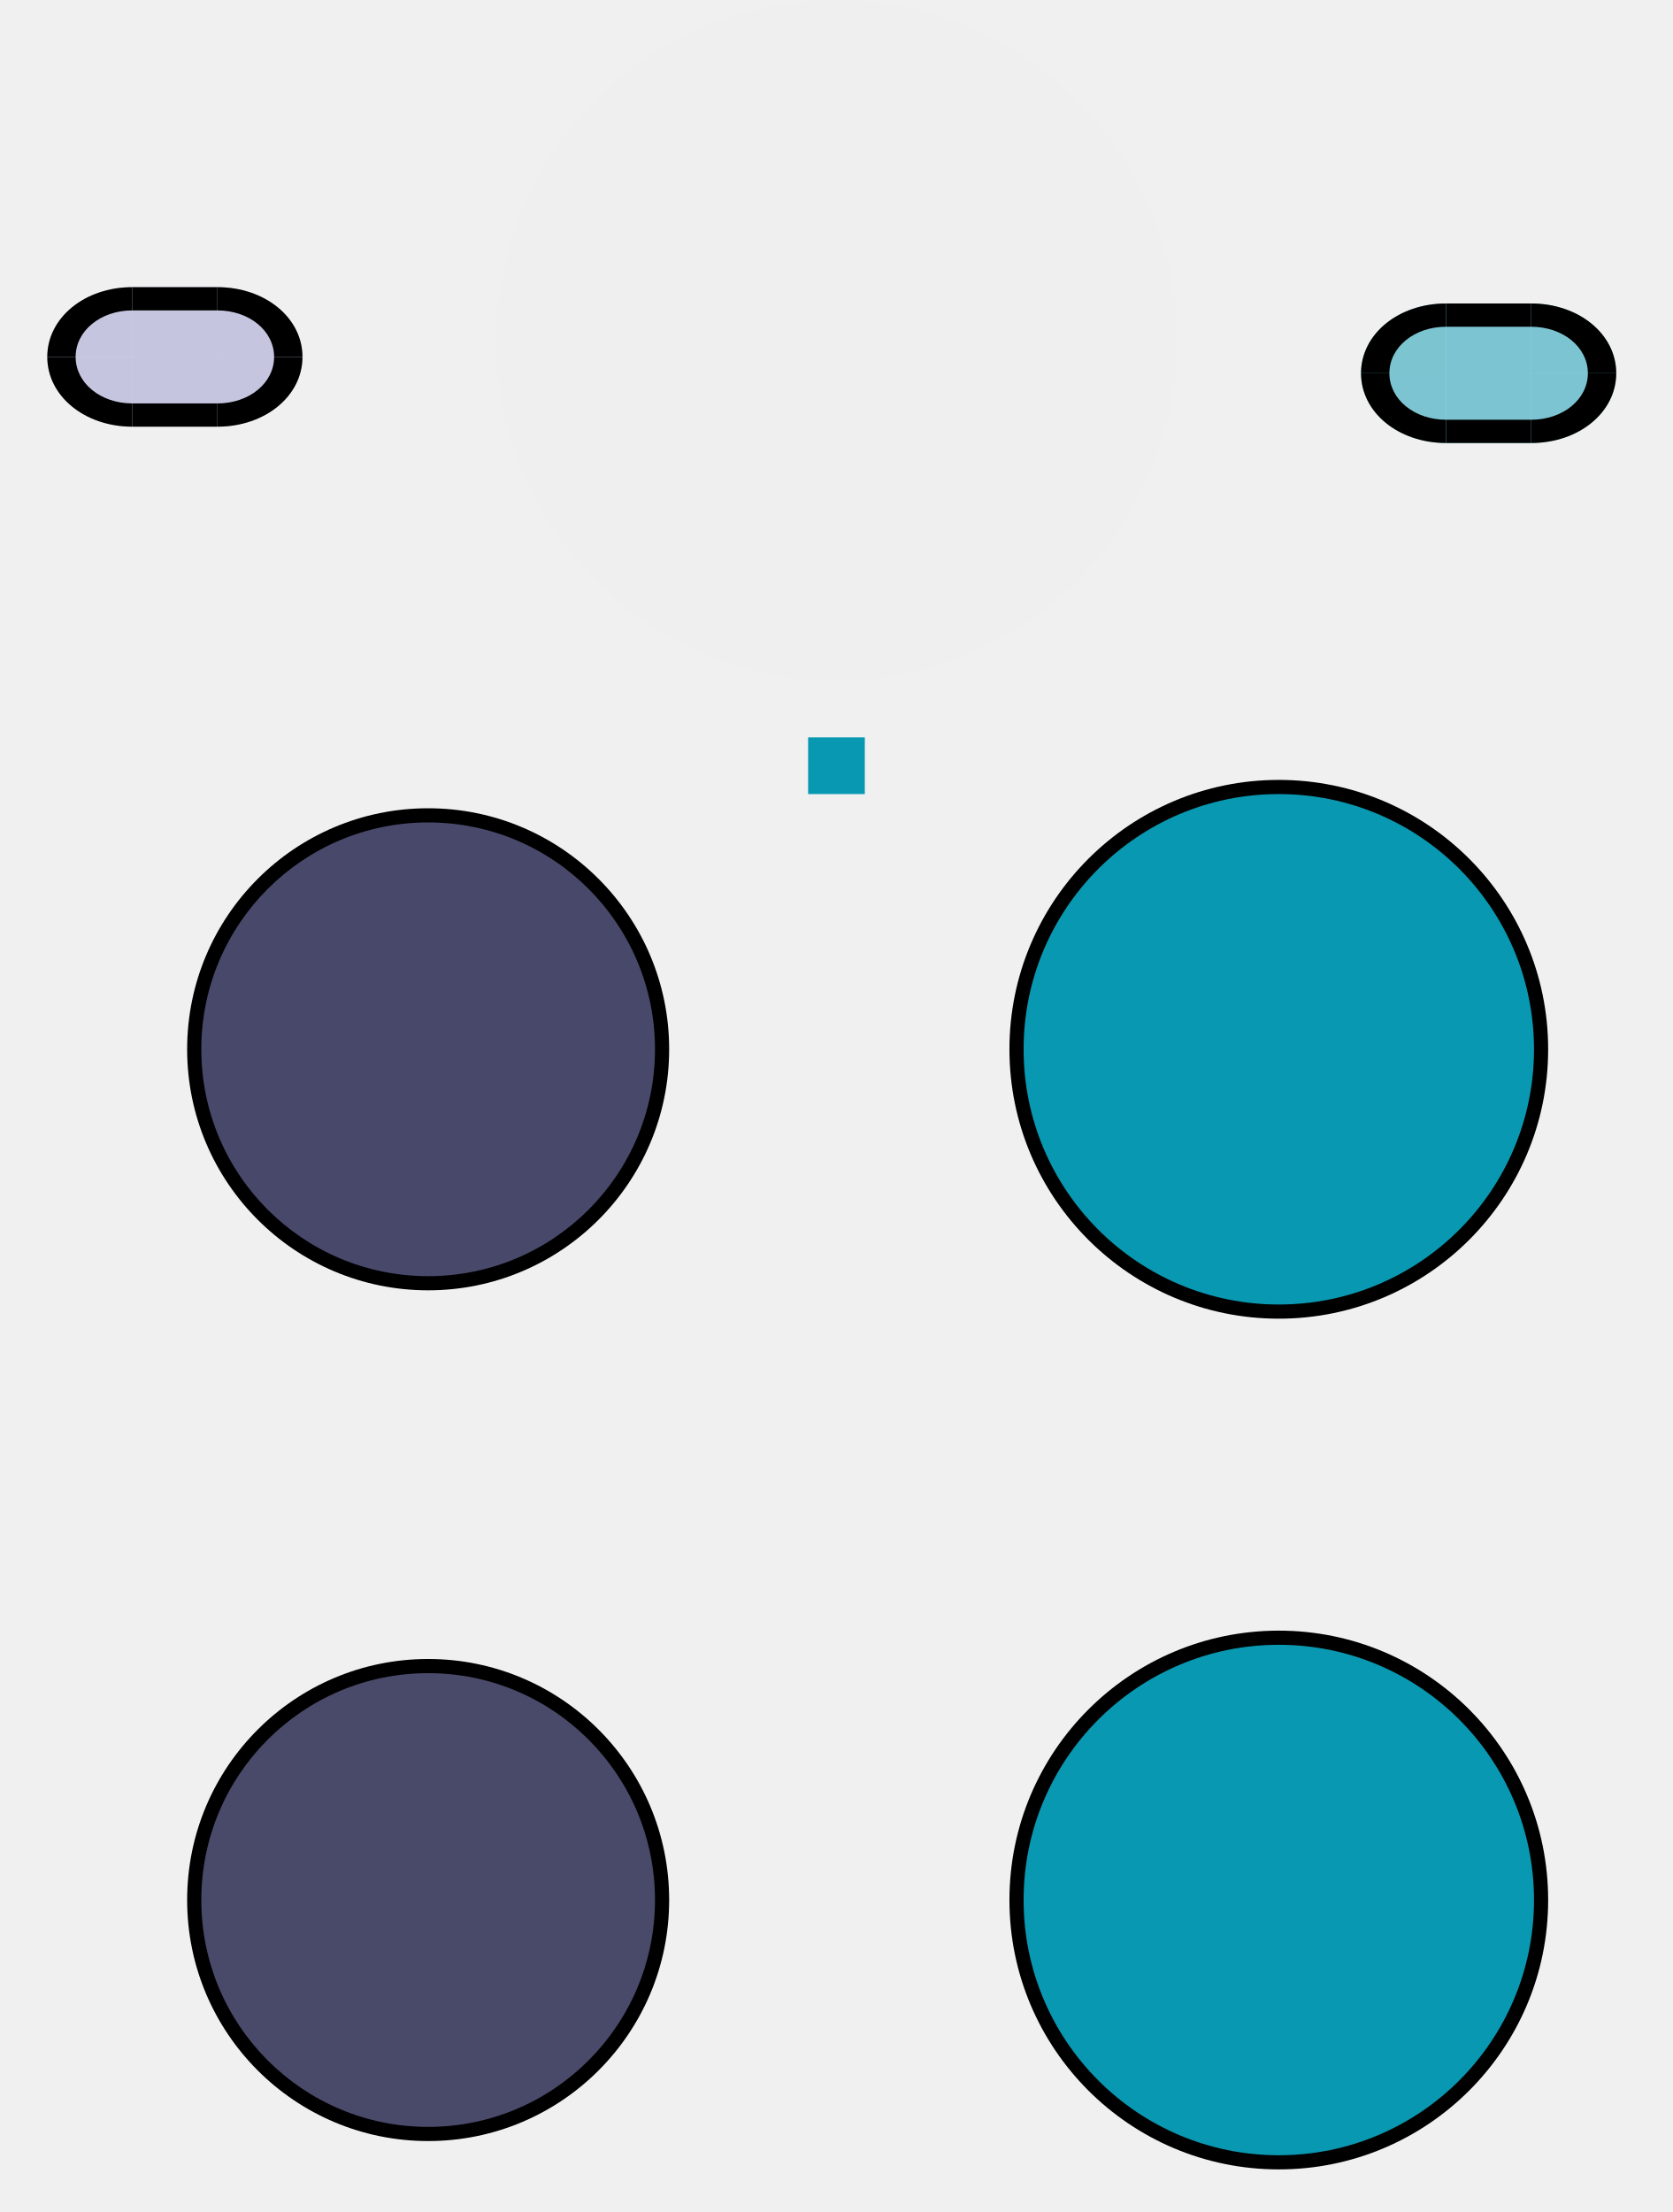
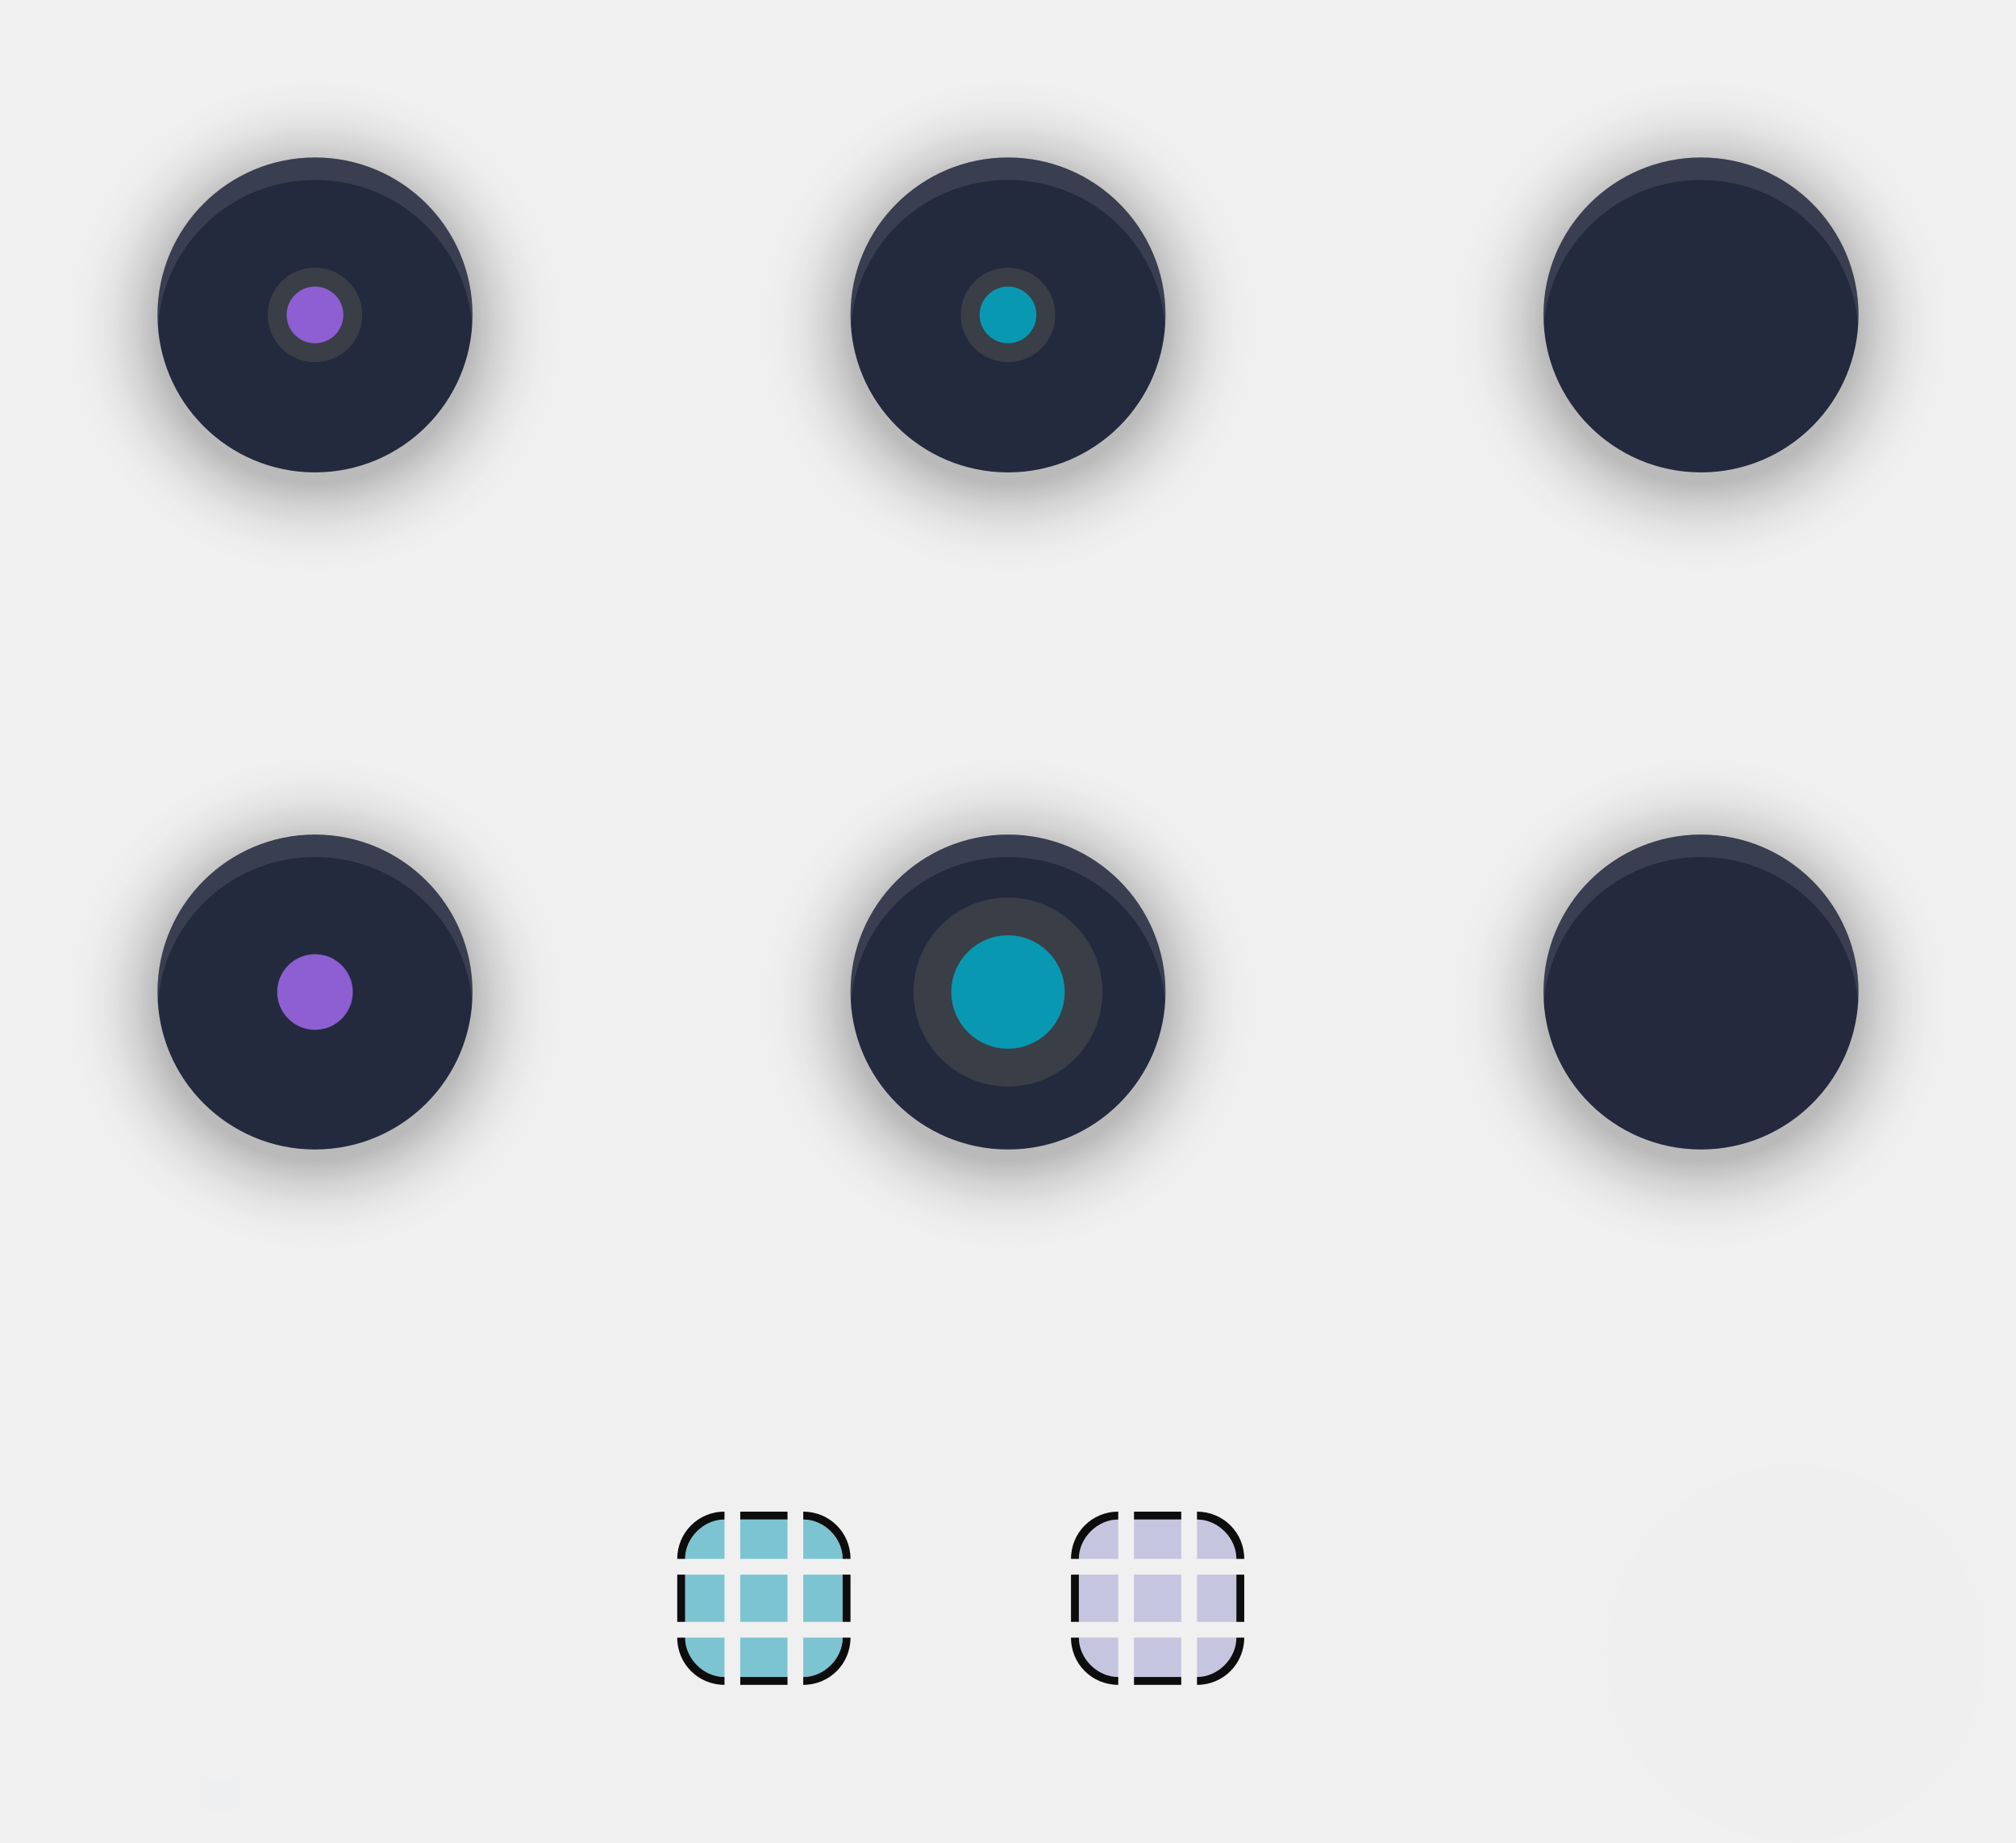
- <svg xmlns="http://www.w3.org/2000/svg" width="15.61mm" height="20.638mm" viewBox="0 0 59 78" version="1.1" id="svg990">
-   <defs id="defs984" />
-   <g id="layer11" transform="translate(-272.7571,-521.8768)">
-     <g id="horizontal-slider-handle" transform="matrix(1.1,0,0,1.1,244.1473,492.9692)">
-       <circle r="7.727" cy="87.189" cx="39.736" id="circle1730-1" style="opacity:1;fill:#000000;fill-opacity:1;fill-rule:evenodd;stroke:none;stroke-width:2.552;stroke-linecap:butt;stroke-linejoin:round;stroke-miterlimit:4;stroke-dasharray:none;stroke-dashoffset:0;stroke-opacity:1;paint-order:normal" />
-       <rect y="77.189" x="29.736" height="20" width="20" id="rect1724" style="opacity:0.334;fill:none;fill-opacity:1;fill-rule:evenodd;stroke:none;stroke-width:1.806;stroke-linecap:butt;stroke-linejoin:round;stroke-miterlimit:4;stroke-dasharray:none;stroke-dashoffset:0;stroke-opacity:1;paint-order:normal" />
-       <circle cy="87.189" cx="39.736" id="circle1730" style="opacity:1;fill:#49496a;fill-opacity:1;fill-rule:evenodd;stroke:none;stroke-width:2.552;stroke-linecap:butt;stroke-linejoin:round;stroke-miterlimit:4;stroke-dasharray:none;stroke-dashoffset:0;stroke-opacity:1;paint-order:normal" r="7.273" />
-     </g>
-     <g transform="matrix(1.1,0,0,1.1,274.1473,462.9692)" id="horizontal-slider-hover">
-       <circle style="opacity:1;fill:#000000;fill-opacity:1;fill-rule:evenodd;stroke:none;stroke-width:3.105;stroke-linecap:butt;stroke-linejoin:round;stroke-miterlimit:4;stroke-dasharray:none;stroke-dashoffset:0;stroke-opacity:1;paint-order:normal" id="circle2358-7" cx="39.736" cy="87.189" r="8.636" />
-       <rect style="opacity:0.334;fill:none;fill-opacity:1;fill-rule:evenodd;stroke:none;stroke-width:1.806;stroke-linecap:butt;stroke-linejoin:round;stroke-miterlimit:4;stroke-dasharray:none;stroke-dashoffset:0;stroke-opacity:1;paint-order:normal" id="rect2356" width="20" height="20" x="29.736" y="77.189" />
-       <circle style="opacity:1;fill:#0998b1;fill-opacity:1;fill-rule:evenodd;stroke:none;stroke-width:3.105;stroke-linecap:butt;stroke-linejoin:round;stroke-miterlimit:4;stroke-dasharray:none;stroke-dashoffset:0;stroke-opacity:1;paint-order:normal" id="circle2358" cx="39.736" cy="87.189" r="8.182" />
-     </g>
-     <g transform="matrix(1.1,0,0,1.1,244.1473,462.9692)" id="vertical-slider-handle">
-       <circle r="7.727" cy="87.189" cx="39.736" id="circle1730-1-5" style="opacity:1;fill:#000000;fill-opacity:1;fill-rule:evenodd;stroke:none;stroke-width:2.552;stroke-linecap:butt;stroke-linejoin:round;stroke-miterlimit:4;stroke-dasharray:none;stroke-dashoffset:0;stroke-opacity:1;paint-order:normal" />
-       <rect style="opacity:0.334;fill:none;fill-opacity:1;fill-rule:evenodd;stroke:none;stroke-width:1.806;stroke-linecap:butt;stroke-linejoin:round;stroke-miterlimit:4;stroke-dasharray:none;stroke-dashoffset:0;stroke-opacity:1;paint-order:normal" id="rect2374" width="20" height="20" x="29.736" y="77.189" />
-       <circle style="opacity:1;fill:#48486b;fill-opacity:1;fill-rule:evenodd;stroke:none;stroke-width:2.552;stroke-linecap:butt;stroke-linejoin:round;stroke-miterlimit:4;stroke-dasharray:none;stroke-dashoffset:0;stroke-opacity:1;paint-order:normal" id="circle2376" cx="39.736" cy="87.189" r="7.273" />
-     </g>
-     <g id="vertical-slider-hover" transform="matrix(1.1,0,0,1.1,274.1473,492.9692)">
-       <rect y="77.189" x="29.736" height="20" width="20" id="rect2380" style="opacity:0.334;fill:none;fill-opacity:1;fill-rule:evenodd;stroke:none;stroke-width:1.806;stroke-linecap:butt;stroke-linejoin:round;stroke-miterlimit:4;stroke-dasharray:none;stroke-dashoffset:0;stroke-opacity:1;paint-order:normal" />
-       <circle style="opacity:1;fill:#000000;fill-opacity:1;fill-rule:evenodd;stroke:none;stroke-width:3.105;stroke-linecap:butt;stroke-linejoin:round;stroke-miterlimit:4;stroke-dasharray:none;stroke-dashoffset:0;stroke-opacity:1;paint-order:normal" id="circle2358-7-6" cx="39.736" cy="87.189" r="8.636" />
-       <circle style="opacity:1;fill:#0998b1;fill-opacity:1;fill-rule:evenodd;stroke:none;stroke-width:3.105;stroke-linecap:butt;stroke-linejoin:round;stroke-miterlimit:4;stroke-dasharray:none;stroke-dashoffset:0;stroke-opacity:1;paint-order:normal" id="circle2358-5" cx="39.736" cy="87.189" r="8.182" />
-     </g>
-     <rect style="opacity:1;fill:#0998b1;fill-opacity:1" ry="2" rx="0" height="2" width="2" y="547.877" x="301.257" id="hint-tile-center" />
-     <circle id="hint-handle-size" cx="302.257" cy="533.877" r="12" style="opacity:0.01;fill:#5d5d89;fill-opacity:1" />
-     <path style="fill:none;fill-opacity:1;stroke-width:0.906" d="m 323.757,538.317 v 2.46 h 3 v -2.46 z" id="groove-highlight-center" class="ColorScheme-Text" />
-     <path id="groove-highlight-left" d="m 320.757,538.317 v 2.46 h 3 v -2.46 z" style="fill:none;fill-opacity:1;stroke-width:0.906" class="ColorScheme-Text" />
-     <path id="groove-highlight-right" d="m 326.757,538.317 v 2.46 h 3 v -2.46 z" style="fill:none;fill-opacity:1;stroke-width:0.906" class="ColorScheme-Text" />
-     <g id="groove-highlight-top" transform="translate(334.0571,464.8768)">
-       <path class="ColorScheme-Text" style="fill:#0998b1;fill-opacity:0.502;stroke-width:0.906" d="m -10.3,67.7 v 2.46 h 3 v -2.46 z" id="path908" />
-       <path id="path910" d="m -10.3,67.7 v 0.82 h 3 v -0.82 z" style="fill:#000000;fill-opacity:1;stroke-width:0.906" class="ColorScheme-Text" />
-     </g>
-     <g id="groove-highlight-bottom" transform="translate(334.0571,464.8768)">
-       <path id="path914" d="m -10.3,72.62 v -2.46 h 3 v 2.46 z" style="fill:#0998b1;fill-opacity:0.502;stroke-width:0.906" class="ColorScheme-Text" />
-       <path class="ColorScheme-Text" style="fill:#000000;fill-opacity:1;stroke-width:0.906" d="m -10.3,72.62 v -0.82 h 3 v 0.82 z" id="path916" />
-     </g>
-     <g id="groove-highlight-topright" transform="translate(334.0571,464.8768)">
-       <path style="fill:#0998b1;fill-opacity:0.502;stroke-width:0.906" d="m -4.3,70.16 c 0,-1.379 -1.318,-2.46 -3,-2.46 v 2.46 z" id="path920" class="ColorScheme-Text" />
-       <path style="fill:#000000;fill-opacity:1;stroke-width:0.906" d="m -7.3,67.7 v 0.82 c 1.121,0 2,0.72 2,1.64 h 1 c 0,-1.379 -1.318,-2.46 -3,-2.46 z" id="path922" />
-     </g>
-     <g id="groove-highlight-bottomright" transform="translate(334.0571,464.8768)">
-       <path class="ColorScheme-Text" id="path926" d="m -4.3,70.16 c 0,1.379 -1.318,2.46 -3,2.46 v -2.46 z" style="fill:#0998b1;fill-opacity:0.502;stroke-width:0.906" />
-       <path id="path928" d="m -7.3,72.62 v -0.82 c 1.121,0 2,-0.72 2,-1.64 h 1 c 0,1.379 -1.318,2.46 -3,2.46 z" style="fill:#000000;fill-opacity:1;stroke-width:0.906" />
-     </g>
-     <g id="groove-highlight-topleft" transform="translate(262.7571,464.8768)">
-       <path class="ColorScheme-Text" id="path932" d="m 58,70.16 c 0,-1.379 1.318,-2.46 3,-2.46 v 2.46 z" style="fill:#0998b1;fill-opacity:0.5;stroke-width:0.906" />
-       <path id="path934" d="m 61,67.7 v 0.82 c -1.121,0 -2,0.72 -2,1.64 h -1 c 0,-1.379 1.318,-2.46 3,-2.46 z" style="fill:#000000;fill-opacity:1;stroke-width:0.906" />
-     </g>
-     <g id="groove-highlight-bottomleft" transform="translate(334.0571,464.8768)">
-       <path style="fill:#0998b1;fill-opacity:0.502;stroke-width:0.906" d="m -13.3,70.16 c 0,1.379 1.318,2.46 3,2.46 v -2.46 z" id="path938" class="ColorScheme-Text" />
-       <path style="fill:#000000;fill-opacity:1;stroke-width:0.906" d="m -10.3,72.62 v -0.82 c -1.121,0 -2,-0.72 -2,-1.64 h -1 c 0,1.379 1.318,2.46 3,2.46 z" id="path940" />
-     </g>
-     <g id="groove-center" transform="translate(34.02427,-0.9538077)">
-       <path style="fill:none;fill-opacity:1;stroke-width:0.906" d="m 243.4,538.695 v 2.46 h 3 v -2.46 z" id="groove-highlight-center-3" class="ColorScheme-Text" />
-     </g>
-     <g id="groove-left" transform="translate(34.02427,-0.9538077)">
-       <path id="groove-highlight-left-6" d="m 240.4,538.695 v 2.46 h 3 v -2.46 z" style="fill:none;fill-opacity:1;stroke-width:0.906" class="ColorScheme-Text" />
-     </g>
-     <g id="groove-right" transform="translate(34.02427,-0.9538077)">
-       <path id="groove-highlight-right-7" d="m 246.4,538.695 v 2.46 h 3 v -2.46 z" style="fill:none;fill-opacity:1;stroke-width:0.906" class="ColorScheme-Text" />
-     </g>
-     <g id="groove-top" transform="translate(34.02427,-0.9538077)">
-       <path class="ColorScheme-Text" style="fill:#6262b7;fill-opacity:0.302;stroke-width:0.906" d="m 243.4,532.955 v 2.46 h 3 v -2.46 z" id="path908-3" />
-       <path id="path910-5" d="m 243.4,532.955 v 0.82 h 3 v -0.82 z" style="fill:#000000;fill-opacity:1;stroke-width:0.906" class="ColorScheme-Text" />
-     </g>
-     <g id="groove-bottom" transform="translate(34.02427,-0.9538077)">
-       <path id="path914-2" d="m 243.4,537.875 v -2.46 h 3 v 2.46 z" style="fill:#6262b7;fill-opacity:0.302;stroke-width:0.906" class="ColorScheme-Text" />
-       <path class="ColorScheme-Text" style="fill:#000000;fill-opacity:1;stroke-width:0.906" d="m 243.4,537.875 v -0.82 h 3 v 0.82 z" id="path916-9" />
-     </g>
-     <g id="groove-topright" transform="translate(34.02427,-0.9538077)">
-       <path style="fill:#6262b7;fill-opacity:0.302;stroke-width:0.906" d="m 249.4,535.415 c 0,-1.379 -1.318,-2.46 -3,-2.46 v 2.46 z" id="path920-2" class="ColorScheme-Text" />
-       <path style="fill:#000000;fill-opacity:1;stroke-width:0.906" d="m 246.4,532.955 v 0.82 c 1.121,0 2,0.72 2,1.64 h 1 c 0,-1.379 -1.318,-2.46 -3,-2.46 z" id="path922-7" />
-     </g>
-     <g id="groove-bottomright" transform="translate(34.02427,-0.9538077)">
-       <path class="ColorScheme-Text" id="path926-9" d="m 249.4,535.415 c 0,1.379 -1.318,2.46 -3,2.46 v -2.46 z" style="fill:#6262b7;fill-opacity:0.302;stroke-width:0.906" />
-       <path id="path928-3" d="m 246.4,537.875 v -0.82 c 1.121,0 2,-0.72 2,-1.64 h 1 c 0,1.379 -1.318,2.46 -3,2.46 z" style="fill:#000000;fill-opacity:1;stroke-width:0.906" />
-     </g>
-     <g id="groove-topleft" transform="translate(34.02427,-0.9538077)">
-       <path class="ColorScheme-Text" id="path932-0" d="m 240.4,535.415 c 0,-1.379 1.318,-2.46 3,-2.46 v 2.46 z" style="fill:#6262b7;fill-opacity:0.3;stroke-width:0.906" />
-       <path id="path934-6" d="m 243.4,532.955 v 0.82 c -1.121,0 -2,0.72 -2,1.64 h -1 c 0,-1.379 1.318,-2.46 3,-2.46 z" style="fill:#000000;fill-opacity:1;stroke-width:0.906" />
-     </g>
-     <g id="groove-bottomleft" transform="translate(34.02427,-0.9538077)">
-       <path style="fill:#6262b7;fill-opacity:0.302;stroke-width:0.906" d="m 240.4,535.415 c 0,1.379 1.318,2.46 3,2.46 v -2.46 z" id="path938-6" class="ColorScheme-Text" />
-       <path style="fill:#000000;fill-opacity:1;stroke-width:0.906" d="m 243.4,537.875 v -0.82 c -1.121,0 -2,-0.72 -2,-1.64 h -1 c 0,1.379 1.318,2.46 3,2.46 z" id="path940-1" />
+ <svg xmlns="http://www.w3.org/2000/svg" xmlns:xlink="http://www.w3.org/1999/xlink" width="128" height="117" id="svg2" version="1.0">
+   <style type="text/css" id="current-color-scheme">.ColorScheme-Background { color:#1e2431; }
+ .ColorScheme-Highlight { 
+     color:#556fa6;
+     stop-color:#556fa6;
+ }
+ </style>
+   <defs id="defs4">
+     <linearGradient id="linearGradient996">
+       <stop id="stop986" offset="0" style="stop-color:#00ff00;stop-opacity:1" />
+       <stop style="stop-color:#000000;stop-opacity:0.498;" offset="0.789" id="stop988" />
+       <stop id="stop990" offset="0.845" style="stop-color:#000000;stop-opacity:0.333;" />
+       <stop style="stop-color:#000000;stop-opacity:0.088;" offset="0.908" id="stop992" />
+       <stop id="stop994" offset="1" style="stop-color:#000000;stop-opacity:0;" />
+     </linearGradient>
+     <linearGradient id="linearGradient984">
+       <stop id="stop974" offset="0" style="stop-color:#ffffff;stop-opacity:1" />
+       <stop style="stop-color:#000000;stop-opacity:0.498;" offset="0.789" id="stop976" />
+       <stop id="stop978" offset="0.845" style="stop-color:#000000;stop-opacity:0.333;" />
+       <stop style="stop-color:#000000;stop-opacity:0.088;" offset="0.908" id="stop980" />
+       <stop id="stop982" offset="1" style="stop-color:#000000;stop-opacity:0;" />
+     </linearGradient>
+     <linearGradient id="linearGradient3610">
+       <stop style="stop-color:#000000;stop-opacity:1;" offset="0" id="stop3612" />
+       <stop id="stop3618" offset="0.789" style="stop-color:#000000;stop-opacity:0.498;" />
+       <stop style="stop-color:#000000;stop-opacity:0.333;" offset="0.845" id="stop3620" />
+       <stop id="stop3622" offset="0.908" style="stop-color:#000000;stop-opacity:0.088;" />
+       <stop style="stop-color:#000000;stop-opacity:0;" offset="1" id="stop3614" />
+     </linearGradient>
+     <linearGradient id="linearGradient4213">
+       <stop id="stop4215" offset="0" style="stop-color:#000000;stop-opacity:1;" />
+       <stop id="stop4217" offset="1" style="stop-color:#000000;stop-opacity:0;" />
+     </linearGradient>
+     <linearGradient id="linearGradient3272">
+       <stop style="stop-color:white;stop-opacity:1;" offset="0" id="stop3274" />
+       <stop style="stop-color:white;stop-opacity:0;" offset="1" id="stop3276" />
+     </linearGradient>
+     <radialGradient xlink:href="#linearGradient3610" id="radialGradient3638" gradientUnits="userSpaceOnUse" gradientTransform="matrix(-1.7184412e-7,0.8020833,-1,-1.4878279e-7,154,67.62103)" cx="48.317" cy="106" fx="48.317" fy="106" r="12" />
+     <linearGradient xlink:href="#linearGradient3931" id="linearGradient3640" gradientUnits="userSpaceOnUse" x1="48" y1="93.5" x2="48" y2="116" />
+     <linearGradient xlink:href="#linearGradient3272" id="linearGradient3229" gradientUnits="userSpaceOnUse" gradientTransform="matrix(0.6666667,0,0,0.8,24,-6.8)" x1="48" y1="96" x2="48" y2="118.5" />
+     <linearGradient id="linearGradient3931">
+       <stop style="stop-color:#fcfcfc;stop-opacity:1" offset="0" id="stop3933" />
+       <stop id="stop3935" offset="0.625" style="stop-color:#fcfcfc;stop-opacity:1;" />
+       <stop style="stop-color:#f1f1f1;stop-opacity:1" offset="1" id="stop3937" />
+     </linearGradient>
+     <radialGradient xlink:href="#linearGradient13062" id="radialGradient27900-3" cx="16.545" cy="48" fx="16.545" fy="48" r="12" gradientUnits="userSpaceOnUse" gradientTransform="matrix(0,1.309524,-1.309524,0,-9.142885,102.0476)" />
+     <linearGradient id="linearGradient13062">
+       <stop style="stop-color:#000000;stop-opacity:1;" offset="0" id="stop13048" />
+       <stop style="stop-color:#000000;stop-opacity:0.64;" offset="0.545" id="stop13050" />
+       <stop style="stop-color:#000000;stop-opacity:0.639" offset="0.636" id="stop13052" />
+       <stop style="stop-color:#000000;stop-opacity:0.361" offset="0.727" id="stop13054" />
+       <stop style="stop-color:#000000;stop-opacity:0.161" offset="0.818" id="stop13056" />
+       <stop style="stop-color:#000000;stop-opacity:0.039" offset="0.909" id="stop13058" />
+       <stop style="stop-color:#000000;stop-opacity:0" offset="1" id="stop13060" />
+     </linearGradient>
+     <linearGradient xlink:href="#linearGradient13062" id="linearGradient9730" x1="-7.011" y1="-66.675" x2="-1.455" y2="-66.675" gradientUnits="userSpaceOnUse" gradientTransform="matrix(7.199089,0,0,7.199089,102.4761,602.9992)" />
+     <radialGradient xlink:href="#linearGradient13062" id="radialGradient27900-3-2" cx="16.545" cy="48" fx="16.545" fy="48" r="12" gradientUnits="userSpaceOnUse" gradientTransform="matrix(0,1.309524,-1.309524,0,-39.14288,50.04762)" />
+     <linearGradient xlink:href="#linearGradient13062" id="linearGradient11113" gradientUnits="userSpaceOnUse" gradientTransform="matrix(7.199089,0,0,7.199089,132.4761,550.9992)" x1="-7.011" y1="-66.675" x2="-1.455" y2="-66.675" />
+     <radialGradient xlink:href="#linearGradient13062" id="radialGradient27900-3-2-1" cx="16.545" cy="48" fx="16.545" fy="48" r="12" gradientUnits="userSpaceOnUse" gradientTransform="matrix(0,1.309524,-1.309524,0,-53.1429,102.0477)" />
+     <linearGradient xlink:href="#linearGradient13062" id="linearGradient12010" gradientUnits="userSpaceOnUse" gradientTransform="matrix(7.199089,0,0,7.199089,146.4761,602.9993)" x1="-7.011" y1="-66.675" x2="-1.455" y2="-66.675" />
+     <linearGradient xlink:href="#linearGradient13062" id="linearGradient595" gradientUnits="userSpaceOnUse" gradientTransform="matrix(7.199089,0,0,7.199089,102.4761,559.9993)" x1="-7.011" y1="-66.675" x2="-1.455" y2="-66.675" />
+     <linearGradient xlink:href="#linearGradient13062" id="linearGradient787" gradientUnits="userSpaceOnUse" gradientTransform="matrix(7.199089,0,0,7.199089,146.4761,559.9993)" x1="-7.011" y1="-66.675" x2="-1.455" y2="-66.675" />
+     <linearGradient xlink:href="#linearGradient13062" id="linearGradient969" gradientUnits="userSpaceOnUse" gradientTransform="matrix(7.199089,0,0,7.199089,190.4761,559.9993)" x1="-7.011" y1="-66.675" x2="-1.455" y2="-66.675" />
+     <radialGradient xlink:href="#linearGradient13062" id="radialGradient27900-3-29" cx="16.545" cy="48" fx="16.545" fy="48" r="12" gradientUnits="userSpaceOnUse" gradientTransform="matrix(0,1.309524,-1.309524,0,-9.14273,59.04757)" />
+     <radialGradient xlink:href="#linearGradient13062" id="radialGradient27900-3-2-1-8" cx="16.545" cy="48" fx="16.545" fy="48" r="12" gradientUnits="userSpaceOnUse" gradientTransform="matrix(0,1.309524,-1.309524,0,-53.14274,59.04757)" />
+     <radialGradient xlink:href="#linearGradient13062" id="radialGradient27900-3-2-5" cx="16.545" cy="48" fx="16.545" fy="48" r="12" gradientUnits="userSpaceOnUse" gradientTransform="matrix(0,1.309524,-1.309524,0,-97.14272,59.04756)" />
+   </defs>
+   <g id="layer1" transform="translate(-52,-60.00006)">
+     <g id="vertical-slider-focus">
+       <rect id="rect39733-2-2" width="40" height="40" x="140" y="60" style="opacity:0.003;fill:url(#linearGradient969);fill-opacity:1;stroke-width:7.199" />
+       <rect style="opacity:0.35;fill:url(#radialGradient27900-3-2-5);fill-opacity:1;stroke-width:1.75;stroke-linecap:round;stroke-linejoin:round" id="rect27892-9-3-37" width="34.286" height="34.286" x="-177.143" y="62.857" transform="scale(-1,1)" />
+       <circle style="color:#556fa6;fill:#242a3d;fill-opacity:1;stroke-width:7.199;stop-color:#556fa6" r="10" cy="-80" cx="-160" id="circle2099-7-4" class="ColorScheme-ButtonBackground    ColorScheme-Highlight" transform="scale(-1)" />
+       <circle r="10" cy="-80" cx="-160" id="circle9563-5-5" style="opacity:0.005;fill:currentColor;fill-opacity:1;stroke-width:7.199" transform="scale(-1)" />
+       <path id="path9565-9-2" style="opacity:0.1;fill:#ffffff;fill-opacity:1;stroke-width:2.857;stroke-linecap:round;stroke-linejoin:round" d="m 160,70 c -5.54,0 -10,4.46 -10,10 0,0.24 0.008,0.479 0.025,0.714 0.364,-5.205 4.675,-9.286 9.975,-9.286 5.3,0 9.611,4.081 9.975,9.286 0.017,-0.236 0.025,-0.474 0.025,-0.714 0,-5.54 -4.46,-10 -10,-10 z" />
+     </g>
+     <g id="vertical-slider-hover">
+       <rect id="rect39733-2-9-0" width="40" height="40" x="96" y="60" style="opacity:0.003;fill:url(#linearGradient787);fill-opacity:1;stroke-width:7.199" />
+       <rect style="opacity:0.35;fill:url(#radialGradient27900-3-2-1-8);fill-opacity:1;stroke-width:1.75;stroke-linecap:round;stroke-linejoin:round" id="rect27892-9-3-3-6" width="34.286" height="34.286" x="-133.143" y="62.857" transform="scale(-1,1)" />
+       <circle style="color:#556fa6;fill:#242a3d;fill-opacity:1;stroke-width:7.199;stop-color:#556fa6" r="10" cy="-80" cx="-116" id="circle2099-7-1-32" transform="scale(-1)" class="ColorScheme-Highlight" />
+       <ellipse cy="-80" cx="-116" id="circle9563-5-9-0" style="opacity:0.01;fill:currentColor;fill-opacity:1;stroke-width:7.199" transform="scale(-1)" rx="10" ry="10" />
+       <path id="path9565-9-4-6" style="opacity:0.1;fill:#ffffff;fill-opacity:1;stroke-width:2.857;stroke-linecap:round;stroke-linejoin:round" d="m 116,70 c -5.54,0 -10,4.46 -10,10 0,0.24 0.008,0.479 0.025,0.714 0.364,-5.205 4.675,-9.286 9.975,-9.286 5.3,0 9.611,4.081 9.975,9.286 0.017,-0.236 0.025,-0.474 0.025,-0.714 0,-5.54 -4.46,-10 -10,-10 z" />
+       <ellipse cx="116" cy="80" id="circle8-6-3-1" style="fill:#0998b1;fill-opacity:1;stroke:#3a3e46;stroke-width:1.2;stroke-opacity:1" rx="2.4" ry="2.4" />
+     </g>
+     <g transform="translate(-1724,26.63781)" style="display:none" id="g2977" />
+     <g transform="translate(-1724,26.63781)" style="display:inline" id="layer2" />
+     <g style="display:none" id="g2424" transform="translate(705.061,-1453.242)" />
+     <g style="display:inline" id="g2426" transform="translate(705.061,-1453.242)" />
+     <g id="g3429" transform="translate(751.0388,-484.3789)" />
+     <g id="g19758" transform="translate(2537.329,-100.9208)" />
+     <g id="g3935" transform="translate(3642.155,-979.1902)" />
+     <g id="g8459" transform="translate(1244.285,-994.5374)" />
+     <g id="g28391" transform="translate(-106.5327,334.0743)" />
+     <g id="g28393" transform="translate(998.2925,-544.1951)" />
+     <g id="g28395" transform="translate(-1399.577,-559.5423)" />
+     <g id="g6598" transform="translate(2039.967,326.0743)" />
+     <g id="g6640" transform="translate(3144.793,-552.1951)" />
+     <g id="g6716" transform="translate(746.9228,-567.5423)" />
+     <g id="g6850" transform="matrix(1,0,0,-1,-424,787.0312)" style="opacity:0.459" />
+     <text xml:space="preserve" style="font-style:normal;font-variant:normal;font-weight:bold;font-stretch:normal;line-height:0%;font-family:'Gill Sans';-inkscape-font-specification:'Bitstream Vera Sans Bold';text-align:justify;writing-mode:lr-tb;text-anchor:start;fill:#000000;fill-opacity:1;stroke:none;stroke-width:1px;stroke-linecap:butt;stroke-linejoin:miter;stroke-opacity:1" x="-200" y="284" id="text6990">
+       <tspan id="tspan6992" x="-200" y="284" style="font-size:14px;line-height:1.25"> </tspan>
+     </text>
+     <text xml:space="preserve" style="font-style:normal;font-variant:normal;font-weight:bold;font-stretch:normal;line-height:0%;font-family:'Gill Sans';text-align:justify;writing-mode:lr-tb;text-anchor:start;fill:#000000;fill-opacity:1;stroke:none;stroke-width:1px;stroke-linecap:butt;stroke-linejoin:miter;stroke-opacity:1" x="-176.722" y="268.581" id="text2705">
+       <tspan id="tspan2707" x="-176.722" y="268.581" style="font-size:14px;line-height:1.25"> </tspan>
+     </text>
+     <g id="hint-handle-size" transform="matrix(1.2,0,0,1.2,31.49641,31.64382)">
+       <circle id="circle1061" cx="112.086" cy="111.13" r="10" style="opacity:0.01;fill:#489ab1;fill-opacity:1;stroke-width:0.833" />
+     </g>
+     <g id="horizontal-slider-focus" transform="translate(58,51.99994)">
+       <rect id="rect39733-2" width="40" height="40" x="82" y="51" style="opacity:0.003;fill:url(#linearGradient11113);fill-opacity:1;stroke-width:7.199" />
+       <rect style="opacity:0.35;fill:url(#radialGradient27900-3-2);fill-opacity:1;stroke-width:1.75;stroke-linecap:round;stroke-linejoin:round" id="rect27892-9-3" width="34.286" height="34.286" x="-119.143" y="53.857" transform="scale(-1,1)" />
+       <circle style="fill:#24293d;fill-opacity:1;stroke-width:7.199" r="10" cy="-71" cx="-102" id="circle2099-7" class="ColorScheme-ButtonBackground    ColorScheme-Highlight" transform="scale(-1)" />
+       <circle r="10" cy="-71" cx="-102" id="circle9563-5" style="opacity:0.005;fill:currentColor;fill-opacity:1;stroke-width:7.199" transform="scale(-1)" />
+       <path id="path9565-9" style="opacity:0.1;fill:#ffffff;fill-opacity:1;stroke-width:2.857;stroke-linecap:round;stroke-linejoin:round" d="m 102,61 c -5.54,0 -10,4.46 -10,10 0,0.24 0.008,0.479 0.025,0.714 0.364,-5.205 4.675,-9.286 9.975,-9.286 5.3,0 9.611,4.081 9.975,9.286 0.017,-0.236 0.025,-0.474 0.025,-0.714 0,-5.54 -4.46,-10 -10,-10 z" />
+     </g>
+     <g id="groove-highlight-center" transform="translate(12.9999,-15)">
+       <rect style="color:#5c5c88;display:inline;overflow:visible;visibility:visible;fill:#0998b1;fill-opacity:0.502;fill-rule:nonzero;stroke:none;stroke-width:0.7;marker:none;enable-background:accumulate;stop-color:#5c5c88" id="selected+hover-center-8" width="3" height="3" x="86" y="175" class="ColorScheme-Highlight" />
+     </g>
+     <g id="groove-highlight-top" transform="translate(12.9999,-15)">
+       <rect y="171.5" x="86" height="2.5" width="3" id="rect4846-6-6-4-8-8-1" style="color:#5c5c88;display:inline;overflow:visible;visibility:visible;fill:#0998b1;fill-opacity:0.502;fill-rule:nonzero;stroke:none;stroke-width:0.334;marker:none;enable-background:accumulate;stop-color:#5c5c88" class="ColorScheme-Highlight" />
+       <path id="rect3311-3-4-5-7-7" d="m 86,171 v 0.5 h 3 l 1.08e-4,-0.5 z" style="color:#5c5c88;fill:#0d0d0d;fill-opacity:1;stroke:none;stroke-width:0.5;stop-color:#5c5c88" class="ColorScheme-Highlight" />
+     </g>
+     <g id="groove-highlight-left" transform="translate(12.9999,-15)">
+       <rect transform="rotate(-90)" y="82.5" x="-178" height="2.5" width="3" id="rect4846-4-6-1-7-5-7" style="color:#5c5c88;display:inline;overflow:visible;visibility:visible;fill:#0998b1;fill-opacity:0.502;fill-rule:nonzero;stroke:none;stroke-width:0.334;marker:none;enable-background:accumulate;stop-color:#5c5c88" class="ColorScheme-Highlight" />
+       <path style="color:#5c5c88;fill:#0d0d0d;fill-opacity:1;stroke:none;stroke-width:0.5;stop-color:#5c5c88" d="m 82,178 h 0.5 v -3 h -0.5 z" id="path5280-4-6-2-3-2" class="ColorScheme-Highlight" />
+     </g>
+     <g id="groove-highlight-bottom" transform="translate(12.9999,-15)">
+       <rect transform="scale(-1)" y="-181.5" x="-89" height="2.5" width="3" id="rect4846-5-6-5-7-6" style="color:#5c5c88;display:inline;overflow:visible;visibility:visible;fill:#0998b1;fill-opacity:0.502;fill-rule:nonzero;stroke:none;stroke-width:0.334;marker:none;enable-background:accumulate;stop-color:#5c5c88" class="ColorScheme-Highlight" />
+       <path style="color:#5c5c88;fill:#0d0d0d;fill-opacity:1;stroke:none;stroke-width:0.5;stop-color:#5c5c88" d="m 86,182 -1.09e-4,-0.5 h 3 l 1.08e-4,0.5 z" id="path5290-8-3-2-3-1" class="ColorScheme-Highlight" />
+     </g>
+     <g id="groove-highlight-right" transform="translate(12.9999,-15)">
+       <rect transform="rotate(90)" y="-92.5" x="175" height="2.5" width="3" id="rect4846-4-2-9-6-5-0-6" style="color:#5c5c88;display:inline;overflow:visible;visibility:visible;fill:#0998b1;fill-opacity:0.502;fill-rule:nonzero;stroke:none;stroke-width:0.334;marker:none;enable-background:accumulate;stop-color:#5c5c88" class="ColorScheme-Highlight" />
+       <path style="color:#5c5c88;fill:#0d0d0d;fill-opacity:1;stroke:none;stroke-width:0.5;stop-color:#5c5c88" d="m 93,178 h -0.5 v -3 h 0.5 z" id="path5270-4-2-3-2-1" class="ColorScheme-Highlight" />
+     </g>
+     <g id="groove-highlight-topleft" transform="translate(12.9999,-15)">
+       <path style="color:#5c5c88;fill:#0d0d0d;fill-opacity:1;fill-rule:nonzero;stroke:none;stroke-width:0.5;stop-color:#5c5c88" d="m 85,171 v 0.5 c -1.329,0 -2.5,1.172 -2.5,2.5 h -0.5 c 0,-1.669 1.332,-3.003 3,-3 z" id="path3897-14-4" class="ColorScheme-Highlight" />
+       <path id="path1626-53" d="m 85,171.5 c -1.45,0 -2.5,1.3 -2.5,2.5 h 2.5 z" style="color:#5c5c88;fill:#0998b1;fill-opacity:0.502;fill-rule:evenodd;stop-color:#5c5c88" class="ColorScheme-Highlight" />
+     </g>
+     <g id="groove-highlight-topright" transform="translate(12.9999,-15)">
+       <path style="color:#5c5c88;fill:#0d0d0d;fill-opacity:1;fill-rule:nonzero;stroke:none;stroke-width:0.5;stop-color:#5c5c88" d="m 93,174 h -0.5 c 0,-1.329 -1.172,-2.5 -2.5,-2.5 v -0.5 c 1.669,0 3.003,1.332 3,3 z" id="path3897-3-5-9" class="ColorScheme-Highlight" />
+       <path id="path1626-53-0" d="m 92.5,174 c 0,-1.45 -1.3,-2.5 -2.5,-2.5 v 2.5 z" style="color:#5c5c88;fill:#0998b1;fill-opacity:0.502;fill-rule:evenodd;stop-color:#5c5c88" class="ColorScheme-Highlight" />
+     </g>
+     <g id="groove-highlight-bottomright" transform="translate(12.9999,-15)">
+       <path style="color:#5c5c88;fill:#0d0d0d;fill-opacity:1;fill-rule:nonzero;stroke:none;stroke-width:0.5;stop-color:#5c5c88" d="m 90,182 v -0.5 c 1.329,0 2.5,-1.172 2.5,-2.5 h 0.5 c 0,1.669 -1.332,3.003 -3,3 z" id="path3897-1-3-5" class="ColorScheme-Highlight" />
+       <path id="path1626-53-0-6" d="m 90,181.5 c 1.45,0 2.5,-1.3 2.5,-2.5 h -2.5 z" style="color:#5c5c88;fill:#0998b1;fill-opacity:0.502;fill-rule:evenodd;stop-color:#5c5c88" class="ColorScheme-Highlight" />
+     </g>
+     <g id="groove-highlight-bottomleft" transform="translate(12.9999,-15)">
+       <path style="color:#5c5c88;fill:#0d0d0d;fill-opacity:1;fill-rule:nonzero;stroke:none;stroke-width:0.5;stop-color:#5c5c88" d="m 82,179 h 0.5 c 0,1.329 1.172,2.5 2.5,2.5 v 0.5 c -1.669,0 -3.003,-1.332 -3,-3 z" id="path3897-6-5-7" class="ColorScheme-Highlight" />
+       <path id="path1626-53-0-6-1" d="m 82.5,179 c 0,1.45 1.3,2.5 2.5,2.5 v -2.5 z" style="color:#5c5c88;fill:#0998b1;fill-opacity:0.502;fill-rule:evenodd;stop-color:#5c5c88" class="ColorScheme-Highlight" />
+     </g>
+     <g id="groove-center" transform="translate(12.9999,-15)">
+       <rect style="color:#5c5c88;display:inline;overflow:visible;visibility:visible;fill:#6262b7;fill-opacity:0.302;fill-rule:nonzero;stroke:none;stroke-width:0.7;marker:none;enable-background:accumulate;stop-color:#5c5c88" id="selected+hover-center-8-7" width="3" height="3" x="111" y="175" class="ColorScheme-Highlight" />
+     </g>
+     <g id="groove-top" transform="translate(12.9999,-15)">
+       <rect y="171.5" x="111" height="2.5" width="3" id="rect4846-6-6-4-8-8-1-5" style="color:#5c5c88;display:inline;overflow:visible;visibility:visible;fill:#6262b7;fill-opacity:0.302;fill-rule:nonzero;stroke:none;stroke-width:0.334;marker:none;enable-background:accumulate;stop-color:#5c5c88" class="ColorScheme-Highlight" />
+       <path id="rect3311-3-4-5-7-7-6" d="m 111,171 v 0.5 h 3 l 1e-4,-0.5 z" style="color:#5c5c88;fill:#0d0d0d;fill-opacity:1;stroke:none;stroke-width:0.5;stop-color:#5c5c88" class="ColorScheme-Highlight" />
+     </g>
+     <g id="groove-left" transform="translate(12.9999,-15)">
+       <rect transform="rotate(-90)" y="107.5" x="-178" height="2.5" width="3" id="rect4846-4-6-1-7-5-7-5" style="color:#5c5c88;display:inline;overflow:visible;visibility:visible;fill:#6262b7;fill-opacity:0.302;fill-rule:nonzero;stroke:none;stroke-width:0.334;marker:none;enable-background:accumulate;stop-color:#5c5c88" class="ColorScheme-Highlight" />
+       <path style="color:#5c5c88;fill:#0d0d0d;fill-opacity:1;stroke:none;stroke-width:0.5;stop-color:#5c5c88" d="M 107,178 H 107.5 v -3 h -0.5 z" id="path5280-4-6-2-3-2-2" class="ColorScheme-Highlight" />
+     </g>
+     <g id="groove-bottom" transform="translate(12.9999,-15)">
+       <rect transform="scale(-1)" y="-181.5" x="-114" height="2.5" width="3" id="rect4846-5-6-5-7-6-4" style="color:#5c5c88;display:inline;overflow:visible;visibility:visible;fill:#6262b7;fill-opacity:0.302;fill-rule:nonzero;stroke:none;stroke-width:0.334;marker:none;enable-background:accumulate;stop-color:#5c5c88" class="ColorScheme-Highlight" />
+       <path style="color:#5c5c88;fill:#0d0d0d;fill-opacity:1;stroke:none;stroke-width:0.5;stop-color:#5c5c88" d="m 111,182 -1.1e-4,-0.5 h 3 l 1e-4,0.5 z" id="path5290-8-3-2-3-1-7" class="ColorScheme-Highlight" />
+     </g>
+     <g id="groove-right" transform="translate(12.9999,-15)">
+       <rect transform="rotate(90)" y="-117.5" x="175" height="2.5" width="3" id="rect4846-4-2-9-6-5-0-6-4" style="color:#5c5c88;display:inline;overflow:visible;visibility:visible;fill:#6262b7;fill-opacity:0.302;fill-rule:nonzero;stroke:none;stroke-width:0.334;marker:none;enable-background:accumulate;stop-color:#5c5c88" class="ColorScheme-Highlight" />
+       <path style="color:#5c5c88;fill:#0d0d0d;fill-opacity:1;stroke:none;stroke-width:0.5;stop-color:#5c5c88" d="m 118,178 h -0.5 v -3 h 0.5 z" id="path5270-4-2-3-2-1-3" class="ColorScheme-Highlight" />
+     </g>
+     <g id="groove-topleft" transform="translate(12.9999,-15)">
+       <path style="color:#5c5c88;fill:#0d0d0d;fill-opacity:1;fill-rule:nonzero;stroke:none;stroke-width:0.5;stop-color:#5c5c88" d="m 110,171 v 0.5 c -1.329,0 -2.5,1.172 -2.5,2.5 H 107 c 0,-1.669 1.332,-3.003 3,-3 z" id="path3897-14-4-7" class="ColorScheme-Highlight" />
+       <path id="path1626-53-4" d="m 110,171.5 c -1.45,0 -2.5,1.3 -2.5,2.5 h 2.5 z" style="color:#5c5c88;fill:#6262b7;fill-opacity:0.302;fill-rule:evenodd;stop-color:#5c5c88" class="ColorScheme-Highlight" />
+     </g>
+     <g id="groove-topright" transform="translate(12.9999,-15)">
+       <path style="color:#5c5c88;fill:#0d0d0d;fill-opacity:1;fill-rule:nonzero;stroke:none;stroke-width:0.5;stop-color:#5c5c88" d="m 118,174 h -0.5 c 0,-1.329 -1.172,-2.5 -2.5,-2.5 v -0.5 c 1.669,0 3.003,1.332 3,3 z" id="path3897-3-5-9-6" class="ColorScheme-Highlight" />
+       <path id="path1626-53-0-9" d="m 117.5,174 c 0,-1.45 -1.3,-2.5 -2.5,-2.5 v 2.5 z" style="color:#5c5c88;fill:#6262b7;fill-opacity:0.302;fill-rule:evenodd;stop-color:#5c5c88" class="ColorScheme-Highlight" />
+     </g>
+     <g id="groove-bottomright" transform="translate(12.9999,-15)">
+       <path style="color:#5c5c88;fill:#0d0d0d;fill-opacity:1;fill-rule:nonzero;stroke:none;stroke-width:0.5;stop-color:#5c5c88" d="m 115,182 v -0.5 c 1.329,0 2.5,-1.172 2.5,-2.5 h 0.5 c 0,1.669 -1.332,3.003 -3,3 z" id="path3897-1-3-5-1" class="ColorScheme-Highlight" />
+       <path id="path1626-53-0-6-2" d="m 115,181.5 c 1.45,0 2.5,-1.3 2.5,-2.5 h -2.5 z" style="color:#5c5c88;fill:#6262b7;fill-opacity:0.302;fill-rule:evenodd;stop-color:#5c5c88" class="ColorScheme-Highlight" />
+     </g>
+     <g id="groove-bottomleft" transform="translate(12.9999,-15)">
+       <path style="color:#5c5c88;fill:#0d0d0d;fill-opacity:1;fill-rule:nonzero;stroke:none;stroke-width:0.5;stop-color:#5c5c88" d="m 107,179 h 0.5 c 0,1.329 1.172,2.5 2.5,2.5 v 0.5 c -1.669,0 -3.003,-1.332 -3,-3 z" id="path3897-6-5-7-4" class="ColorScheme-Highlight" />
+       <path id="path1626-53-0-6-1-0" d="m 107.5,179 c 0,1.45 1.3,2.5 2.5,2.5 v -2.5 z" style="color:#5c5c88;fill:#6262b7;fill-opacity:0.302;fill-rule:evenodd;stop-color:#5c5c88" class="ColorScheme-Highlight" />
+     </g>
+     <rect id="hint-tile-center" height="2.077" rx="0" ry="2.077" style="opacity:0.01;fill:#3485fd;fill-opacity:1;fill-rule:nonzero" width="2.033" x="65" y="173" />
+     <g id="horizontal-slider-handle">
+       <rect id="rect39733" width="40" height="40" x="52" y="103" style="opacity:0.003;fill:url(#linearGradient9730);fill-opacity:1;stroke-width:7.199" />
+       <rect style="opacity:0.35;fill:url(#radialGradient27900-3);fill-opacity:1;stroke-width:1.75;stroke-linecap:round;stroke-linejoin:round" id="rect27892-9" width="34.286" height="34.286" x="-89.143" y="105.857" transform="scale(-1,1)" />
+       <circle style="fill:#242a3d;fill-opacity:1;stroke-width:7.199;stop-color:#eff0f1" r="10" cy="-123" cx="-72" id="circle2099" class="ColorScheme-ButtonBackground  ColorScheme-Background" transform="scale(-1)" />
+       <circle r="10" cy="-123" cx="-72" id="circle9563" style="opacity:0.005;fill:currentColor;fill-opacity:1;stroke-width:7.199" transform="scale(-1)" />
+       <path id="path9565" style="opacity:0.1;fill:#ffffff;fill-opacity:1;stroke-width:2.857;stroke-linecap:round;stroke-linejoin:round" d="m 72,113 c -5.54,0 -10,4.46 -10,10 0,0.24 0.008,0.479 0.025,0.714 0.364,-5.205 4.675,-9.286 9.975,-9.286 5.3,0 9.611,4.081 9.975,9.286 0.016,-0.236 0.025,-0.474 0.025,-0.714 0,-5.54 -4.46,-10 -10,-10 z" />
+       <ellipse cx="72" cy="123" id="circle8-6" rx="2.4" ry="2.4" style="fill:#8d5fd3;fill-opacity:1" />
+     </g>
+     <g id="horizontal-slider-hover">
+       <rect id="rect39733-2-9" width="40" height="40" x="96" y="103" style="opacity:0.003;fill:url(#linearGradient12010);fill-opacity:1;stroke-width:7.199" />
+       <rect style="opacity:0.35;fill:url(#radialGradient27900-3-2-1);fill-opacity:1;stroke-width:1.75;stroke-linecap:round;stroke-linejoin:round" id="rect27892-9-3-3" width="34.286" height="34.286" x="-133.143" y="105.857" transform="scale(-1,1)" />
+       <circle style="fill:#242a3d;fill-opacity:1;stroke-width:7.199" r="10" cy="-123" cx="-116" id="circle2099-7-1" transform="scale(-1)" class="ColorScheme-Highlight" />
+       <ellipse cy="-123" cx="-116" id="circle9563-5-9" style="opacity:0.01;fill:currentColor;fill-opacity:1;stroke-width:7.199" transform="scale(-1)" rx="10" ry="10" />
+       <path id="path9565-9-4" style="opacity:0.1;fill:#ffffff;fill-opacity:1;stroke-width:2.857;stroke-linecap:round;stroke-linejoin:round" d="m 116,113 c -5.54,0 -10,4.46 -10,10 0,0.24 0.008,0.479 0.025,0.714 0.364,-5.205 4.675,-9.286 9.975,-9.286 5.3,0 9.611,4.081 9.975,9.286 0.017,-0.236 0.025,-0.474 0.025,-0.714 0,-5.54 -4.46,-10 -10,-10 z" />
+       <circle cx="116" cy="123" id="circle8-6-3" style="fill:#0998b1;fill-opacity:1;stroke:#3a3e46;stroke-width:2.4;stroke-opacity:1" r="4.8" />
+     </g>
+     <g id="vertical-slider-handle">
+       <rect id="rect39733-27" width="40" height="40" x="52" y="60" style="opacity:0.003;fill:url(#linearGradient595);fill-opacity:1;stroke-width:7.199" />
+       <rect style="opacity:0.35;fill:url(#radialGradient27900-3-29);fill-opacity:1;stroke-width:1.75;stroke-linecap:round;stroke-linejoin:round" id="rect27892-9-0" width="34.286" height="34.286" x="-89.143" y="62.857" transform="scale(-1,1)" />
+       <circle style="color:#1e2431;fill:#242a3d;fill-opacity:1;stroke-width:7.199;stop-color:#eff0f1" r="10" cy="-80" cx="-72" id="circle2099-6" class="ColorScheme-ButtonBackground  ColorScheme-Background" transform="scale(-1)" />
+       <circle r="10" cy="-80" cx="-72" id="circle9563-2" style="opacity:0.005;fill:currentColor;fill-opacity:1;stroke-width:7.199" transform="scale(-1)" />
+       <path id="path9565-6" style="opacity:0.1;fill:#ffffff;fill-opacity:1;stroke-width:2.857;stroke-linecap:round;stroke-linejoin:round" d="m 72,70 c -5.54,0 -10,4.46 -10,10 0,0.24 0.008,0.479 0.025,0.714 0.364,-5.205 4.675,-9.286 9.975,-9.286 5.3,0 9.611,4.081 9.975,9.286 0.016,-0.236 0.025,-0.474 0.025,-0.714 0,-5.54 -4.46,-10 -10,-10 z" />
+       <ellipse cx="72" cy="80" id="circle8-6-1" style="fill:#8d5fd3;fill-opacity:1;stroke:#3a3e46;stroke-width:1.2;stroke-opacity:1" rx="2.4" ry="2.4" />
    </g>
  </g>
</svg>
